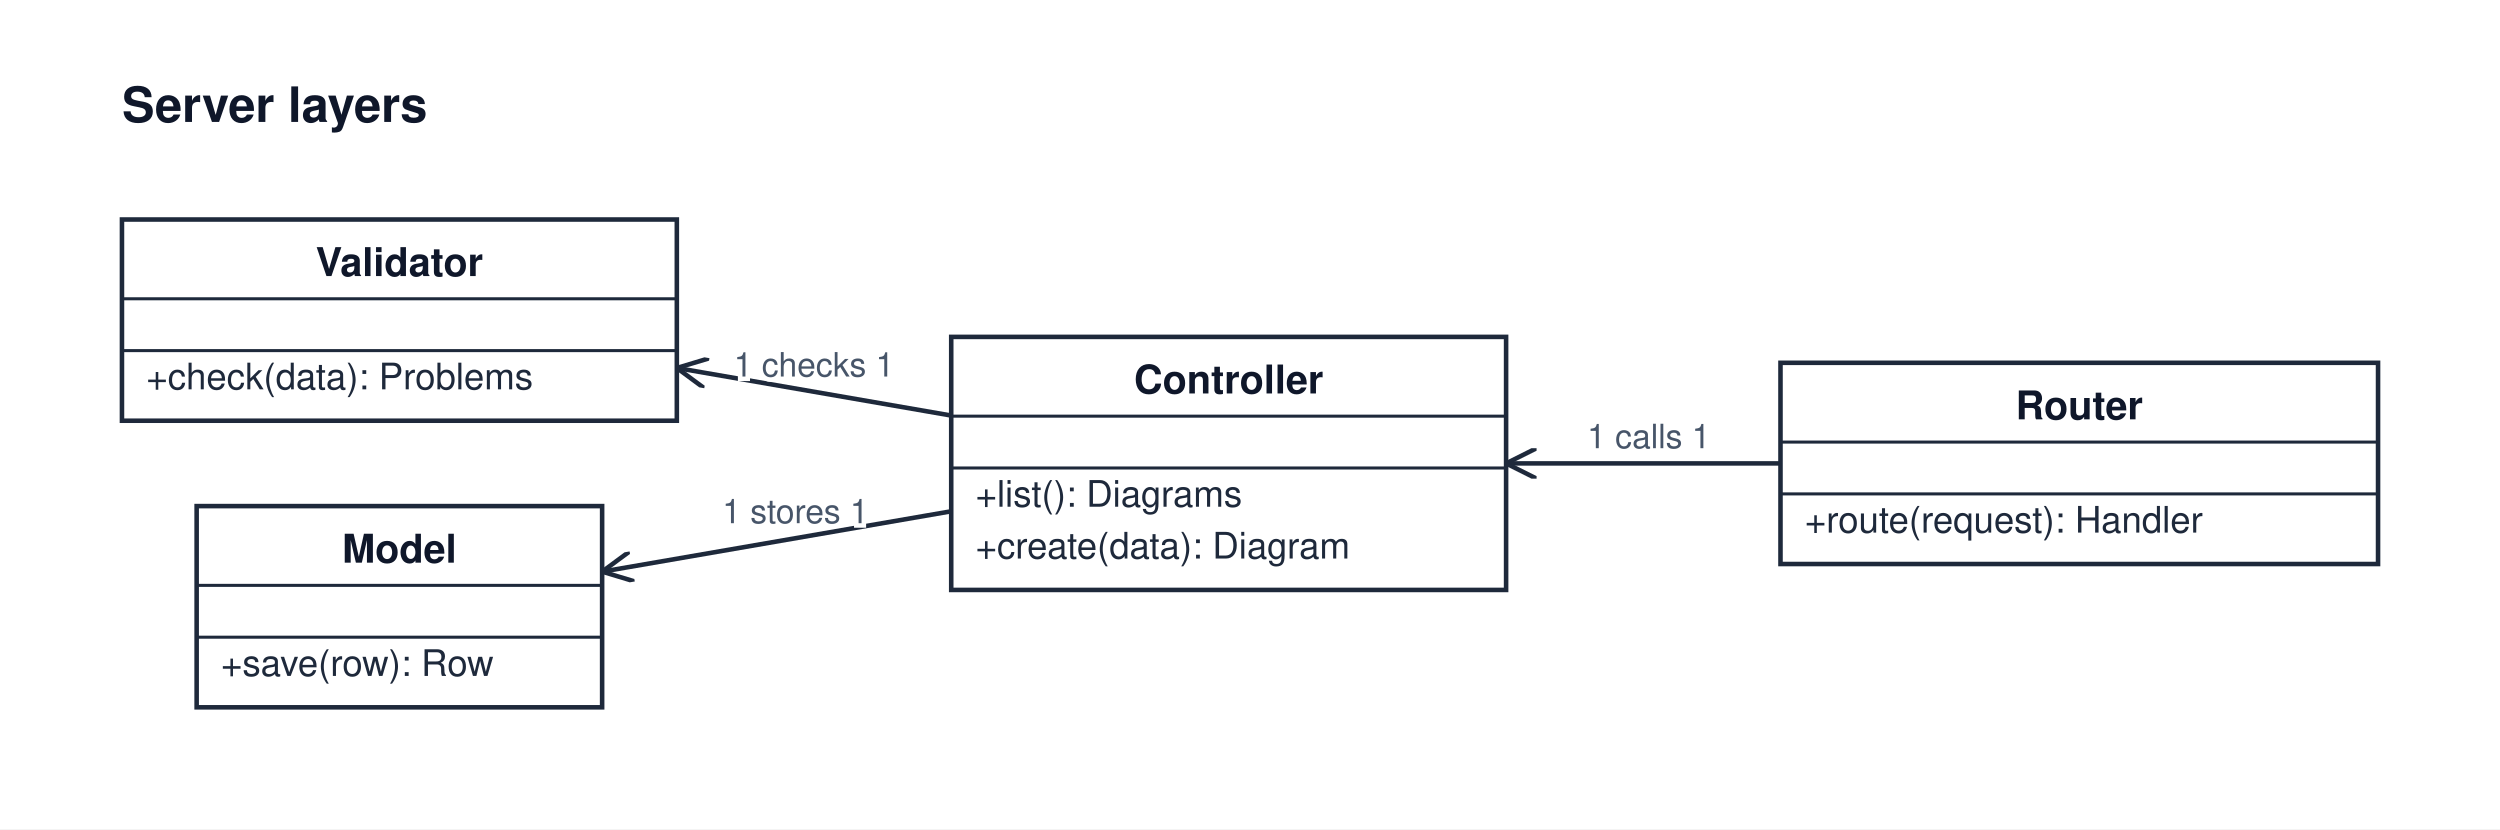
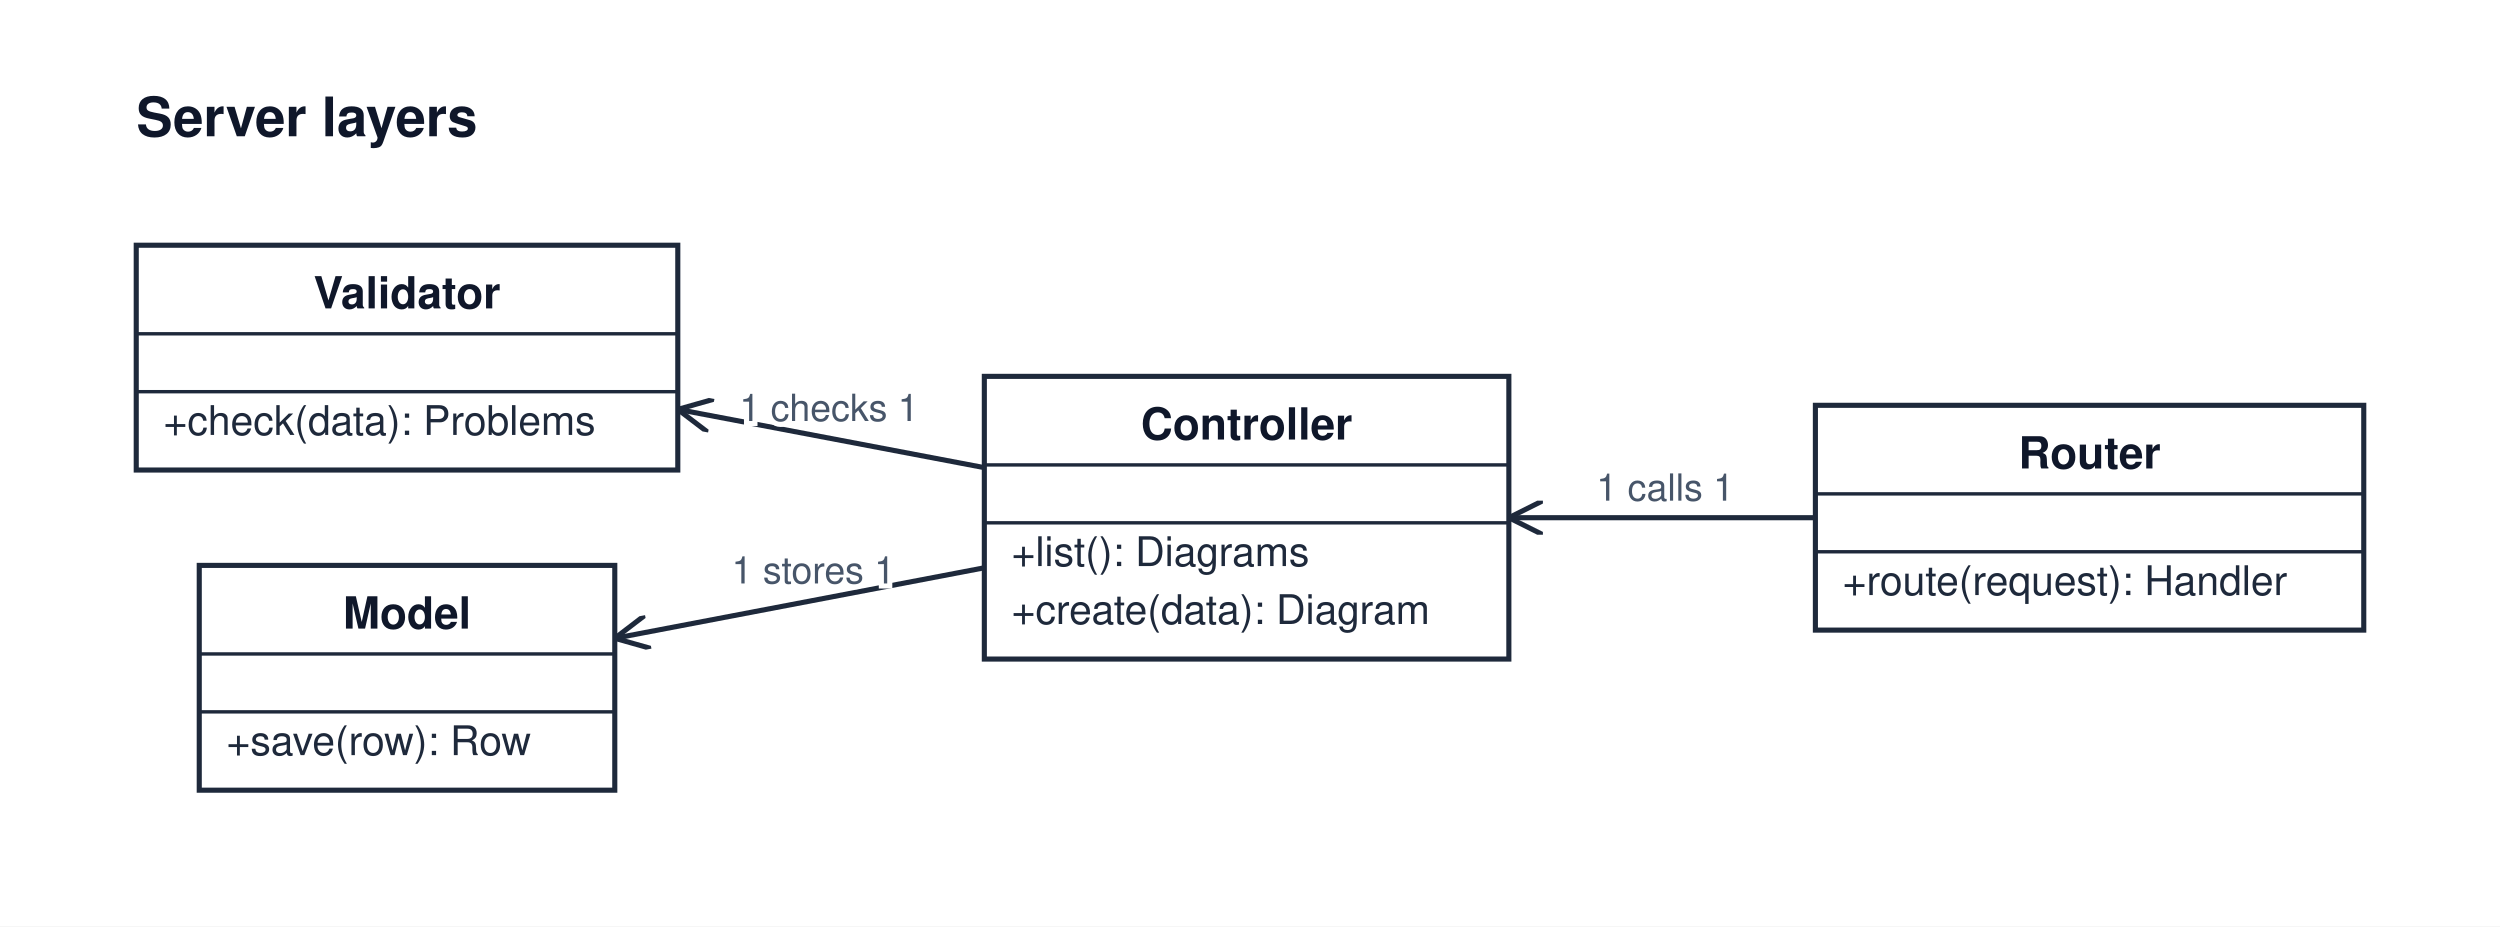
- <svg xmlns="http://www.w3.org/2000/svg" width="820" height="272" viewBox="0 0 820 272" font-family="Helvetica, Arial, sans-serif" role="img" aria-label="Diagram: Own engine (in the browser)">
+ <svg xmlns="http://www.w3.org/2000/svg" width="734" height="272" viewBox="0 0 734 272" font-family="Helvetica, Arial, sans-serif" role="img" aria-label="Diagram: Own engine (in the browser)">
  <defs>
    <marker id="m-arrow" viewBox="0 0 10 10" refX="10" refY="5" markerWidth="10" markerHeight="10" markerUnits="userSpaceOnUse" orient="auto-start-reverse">
      <path d="M0 0L10 5L0 10Z" fill="#1e293b" />
    </marker>
    <marker id="m-open" viewBox="0 0 10 10" refX="10" refY="5" markerWidth="10" markerHeight="10" markerUnits="userSpaceOnUse" orient="auto-start-reverse">
      <path d="M0 0L10 5L0 10" fill="none" stroke="#1e293b" stroke-width="1.5" />
    </marker>
    <marker id="m-triangle" viewBox="0 0 12 12" refX="12" refY="6" markerWidth="12" markerHeight="12" markerUnits="userSpaceOnUse" orient="auto-start-reverse">
      <path d="M0 0L12 6L0 12Z" fill="#ffffff" stroke="#1e293b" stroke-width="1.5" />
    </marker>
    <marker id="m-diamond" viewBox="0 0 16 10" refX="16" refY="5" markerWidth="16" markerHeight="10" markerUnits="userSpaceOnUse" orient="auto-start-reverse">
      <path d="M0 5L8 0L16 5L8 10Z" fill="#ffffff" stroke="#1e293b" stroke-width="1.5" />
    </marker>
    <marker id="m-diamond-filled" viewBox="0 0 16 10" refX="16" refY="5" markerWidth="16" markerHeight="10" markerUnits="userSpaceOnUse" orient="auto-start-reverse">
      <path d="M0 5L8 0L16 5L8 10Z" fill="#1e293b" />
    </marker>
    <marker id="m-one" viewBox="0 0 14 14" refX="14" refY="7" markerWidth="14" markerHeight="14" markerUnits="userSpaceOnUse" orient="auto-start-reverse">
      <path d="M7 1V13M11 1V13" stroke="#1e293b" stroke-width="1.5" />
    </marker>
    <marker id="m-many" viewBox="0 0 14 14" refX="14" refY="7" markerWidth="14" markerHeight="14" markerUnits="userSpaceOnUse" orient="auto-start-reverse">
      <path d="M14 7L2 1M14 7L2 7M14 7L2 13" fill="none" stroke="#1e293b" stroke-width="1.5" />
    </marker>
    <marker id="m-zero-one" viewBox="0 0 18 14" refX="18" refY="7" markerWidth="18" markerHeight="14" markerUnits="userSpaceOnUse" orient="auto-start-reverse">
      <circle cx="5" cy="7" r="4" fill="#ffffff" stroke="#1e293b" stroke-width="1.5" />
      <path d="M13 1V13" stroke="#1e293b" stroke-width="1.5" />
    </marker>
    <marker id="m-one-many" viewBox="0 0 14 14" refX="14" refY="7" markerWidth="14" markerHeight="14" markerUnits="userSpaceOnUse" orient="auto-start-reverse">
      <path d="M14 7L2 1M14 7L2 7M14 7L2 13M5 1V13" fill="none" stroke="#1e293b" stroke-width="1.5" />
    </marker>
  </defs>
-   <rect width="820" height="272" fill="#ffffff" />
+   <rect width="734" height="272" fill="#ffffff" />
  <text x="40" y="40" font-size="16" font-weight="700" fill="#0f172a">Server layers</text>
-   <path class="notation__edge" id="edge-0" d="M494 152Q542.5 152 584 152" fill="none" stroke="#1e293b" stroke-width="1.5" marker-start="url(#m-open)" />
-   <text x="540.8" y="147" text-anchor="middle" font-size="11" fill="#475569" stroke="#ffffff" stroke-width="3" paint-order="stroke">1 calls 1</text>
-   <path class="notation__edge" id="edge-1" d="M222 120.7Q267 128.5 312 136.3" fill="none" stroke="#1e293b" stroke-width="1.5" marker-start="url(#m-open)" />
-   <text x="267" y="123.5" text-anchor="middle" font-size="11" fill="#475569" stroke="#ffffff" stroke-width="3" paint-order="stroke">1 checks 1</text>
-   <path class="notation__edge" id="edge-2" d="M197.5 187.5Q267 175.5 312 167.7" fill="none" stroke="#1e293b" stroke-width="1.5" marker-start="url(#m-open)" />
-   <text x="260.9" y="171.6" text-anchor="middle" font-size="11" fill="#475569" stroke="#ffffff" stroke-width="3" paint-order="stroke">1 stores 1</text>
-   <g class="notation__node" data-id="Validator" data-cx="131" data-cy="105" tabindex="0" role="button" aria-label="Validator">
-     <rect x="40" y="72" width="182" height="66" fill="#ffffff" stroke="#1e293b" stroke-width="1.5" />
-     <text x="131" y="86" dy="0.35em" text-anchor="middle" font-size="13" font-weight="700" fill="#0f172a">Validator</text>
-     <path d="M40 98H222M40 115H222" stroke="#1e293b" stroke-width="1" />
+   <path class="notation__edge" id="edge-0" d="M443 152Q489.8 152 533 152" fill="none" stroke="#1e293b" stroke-width="1.5" marker-start="url(#m-open)" />
+   <text x="488.9" y="147" text-anchor="middle" font-size="11" fill="#475569" stroke="#ffffff" stroke-width="3" paint-order="stroke">1 calls 1</text>
+   <path class="notation__edge" id="edge-1" d="M199 120.2Q242.8 128.5 289 137.3" fill="none" stroke="#1e293b" stroke-width="1.5" marker-start="url(#m-open)" />
+   <text x="243.4" y="123.6" text-anchor="middle" font-size="11" fill="#475569" stroke="#ffffff" stroke-width="3" paint-order="stroke">1 checks 1</text>
+   <path class="notation__edge" id="edge-2" d="M180.5 187.4Q242.8 175.5 289 166.7" fill="none" stroke="#1e293b" stroke-width="1.5" marker-start="url(#m-open)" />
+   <text x="238.8" y="171.3" text-anchor="middle" font-size="11" fill="#475569" stroke="#ffffff" stroke-width="3" paint-order="stroke">1 stores 1</text>
+   <g class="notation__node" data-id="Validator" data-cx="119.5" data-cy="105" tabindex="0" role="button" aria-label="Validator">
+     <rect x="40" y="72" width="159" height="66" fill="#ffffff" stroke="#1e293b" stroke-width="1.5" />
+     <text x="119.5" y="86" dy="0.35em" text-anchor="middle" font-size="13" font-weight="700" fill="#0f172a">Validator</text>
+     <path d="M40 98H199M40 115H199" stroke="#1e293b" stroke-width="1" />
    <text x="48" y="123.5" dy="0.35em" font-size="12" fill="#1e293b">+check(data): Problems</text>
  </g>
-   <g class="notation__node" data-id="Model" data-cx="131" data-cy="199" tabindex="0" role="button" aria-label="Model">
-     <rect x="64.5" y="166" width="133" height="66" fill="#ffffff" stroke="#1e293b" stroke-width="1.5" />
-     <text x="131" y="180" dy="0.35em" text-anchor="middle" font-size="13" font-weight="700" fill="#0f172a">Model</text>
-     <path d="M64.5 192H197.5M64.5 209H197.5" stroke="#1e293b" stroke-width="1" />
-     <text x="72.5" y="217.5" dy="0.35em" font-size="12" fill="#1e293b">+save(row): Row</text>
+   <g class="notation__node" data-id="Model" data-cx="119.5" data-cy="199" tabindex="0" role="button" aria-label="Model">
+     <rect x="58.5" y="166" width="122" height="66" fill="#ffffff" stroke="#1e293b" stroke-width="1.5" />
+     <text x="119.5" y="180" dy="0.35em" text-anchor="middle" font-size="13" font-weight="700" fill="#0f172a">Model</text>
+     <path d="M58.5 192H180.5M58.5 209H180.5" stroke="#1e293b" stroke-width="1" />
+     <text x="66.5" y="217.5" dy="0.35em" font-size="12" fill="#1e293b">+save(row): Row</text>
  </g>
-   <g class="notation__node" data-id="Controller" data-cx="403" data-cy="152" tabindex="0" role="button" aria-label="Controller">
-     <rect x="312" y="110.5" width="182" height="83" fill="#ffffff" stroke="#1e293b" stroke-width="1.5" />
-     <text x="403" y="124.5" dy="0.35em" text-anchor="middle" font-size="13" font-weight="700" fill="#0f172a">Controller</text>
-     <path d="M312 136.5H494M312 153.5H494" stroke="#1e293b" stroke-width="1" />
-     <text x="320" y="162" dy="0.35em" font-size="12" fill="#1e293b">+list(): Diagrams</text>
-     <text x="320" y="179" dy="0.35em" font-size="12" fill="#1e293b">+create(data): Diagram</text>
+   <g class="notation__node" data-id="Controller" data-cx="366" data-cy="152" tabindex="0" role="button" aria-label="Controller">
+     <rect x="289" y="110.5" width="154" height="83" fill="#ffffff" stroke="#1e293b" stroke-width="1.5" />
+     <text x="366" y="124.5" dy="0.35em" text-anchor="middle" font-size="13" font-weight="700" fill="#0f172a">Controller</text>
+     <path d="M289 136.5H443M289 153.5H443" stroke="#1e293b" stroke-width="1" />
+     <text x="297" y="162" dy="0.35em" font-size="12" fill="#1e293b">+list(): Diagrams</text>
+     <text x="297" y="179" dy="0.35em" font-size="12" fill="#1e293b">+create(data): Diagram</text>
  </g>
-   <g class="notation__node" data-id="Router" data-cx="682" data-cy="152" tabindex="0" role="button" aria-label="Router">
-     <rect x="584" y="119" width="196" height="66" fill="#ffffff" stroke="#1e293b" stroke-width="1.5" />
-     <text x="682" y="133" dy="0.35em" text-anchor="middle" font-size="13" font-weight="700" fill="#0f172a">Router</text>
-     <path d="M584 145H780M584 162H780" stroke="#1e293b" stroke-width="1" />
-     <text x="592" y="170.5" dy="0.35em" font-size="12" fill="#1e293b">+route(request): Handler</text>
+   <g class="notation__node" data-id="Router" data-cx="613.5" data-cy="152" tabindex="0" role="button" aria-label="Router">
+     <rect x="533" y="119" width="161" height="66" fill="#ffffff" stroke="#1e293b" stroke-width="1.5" />
+     <text x="613.5" y="133" dy="0.35em" text-anchor="middle" font-size="13" font-weight="700" fill="#0f172a">Router</text>
+     <path d="M533 145H694M533 162H694" stroke="#1e293b" stroke-width="1" />
+     <text x="541" y="170.5" dy="0.35em" font-size="12" fill="#1e293b">+route(request): Handler</text>
  </g>
</svg>
